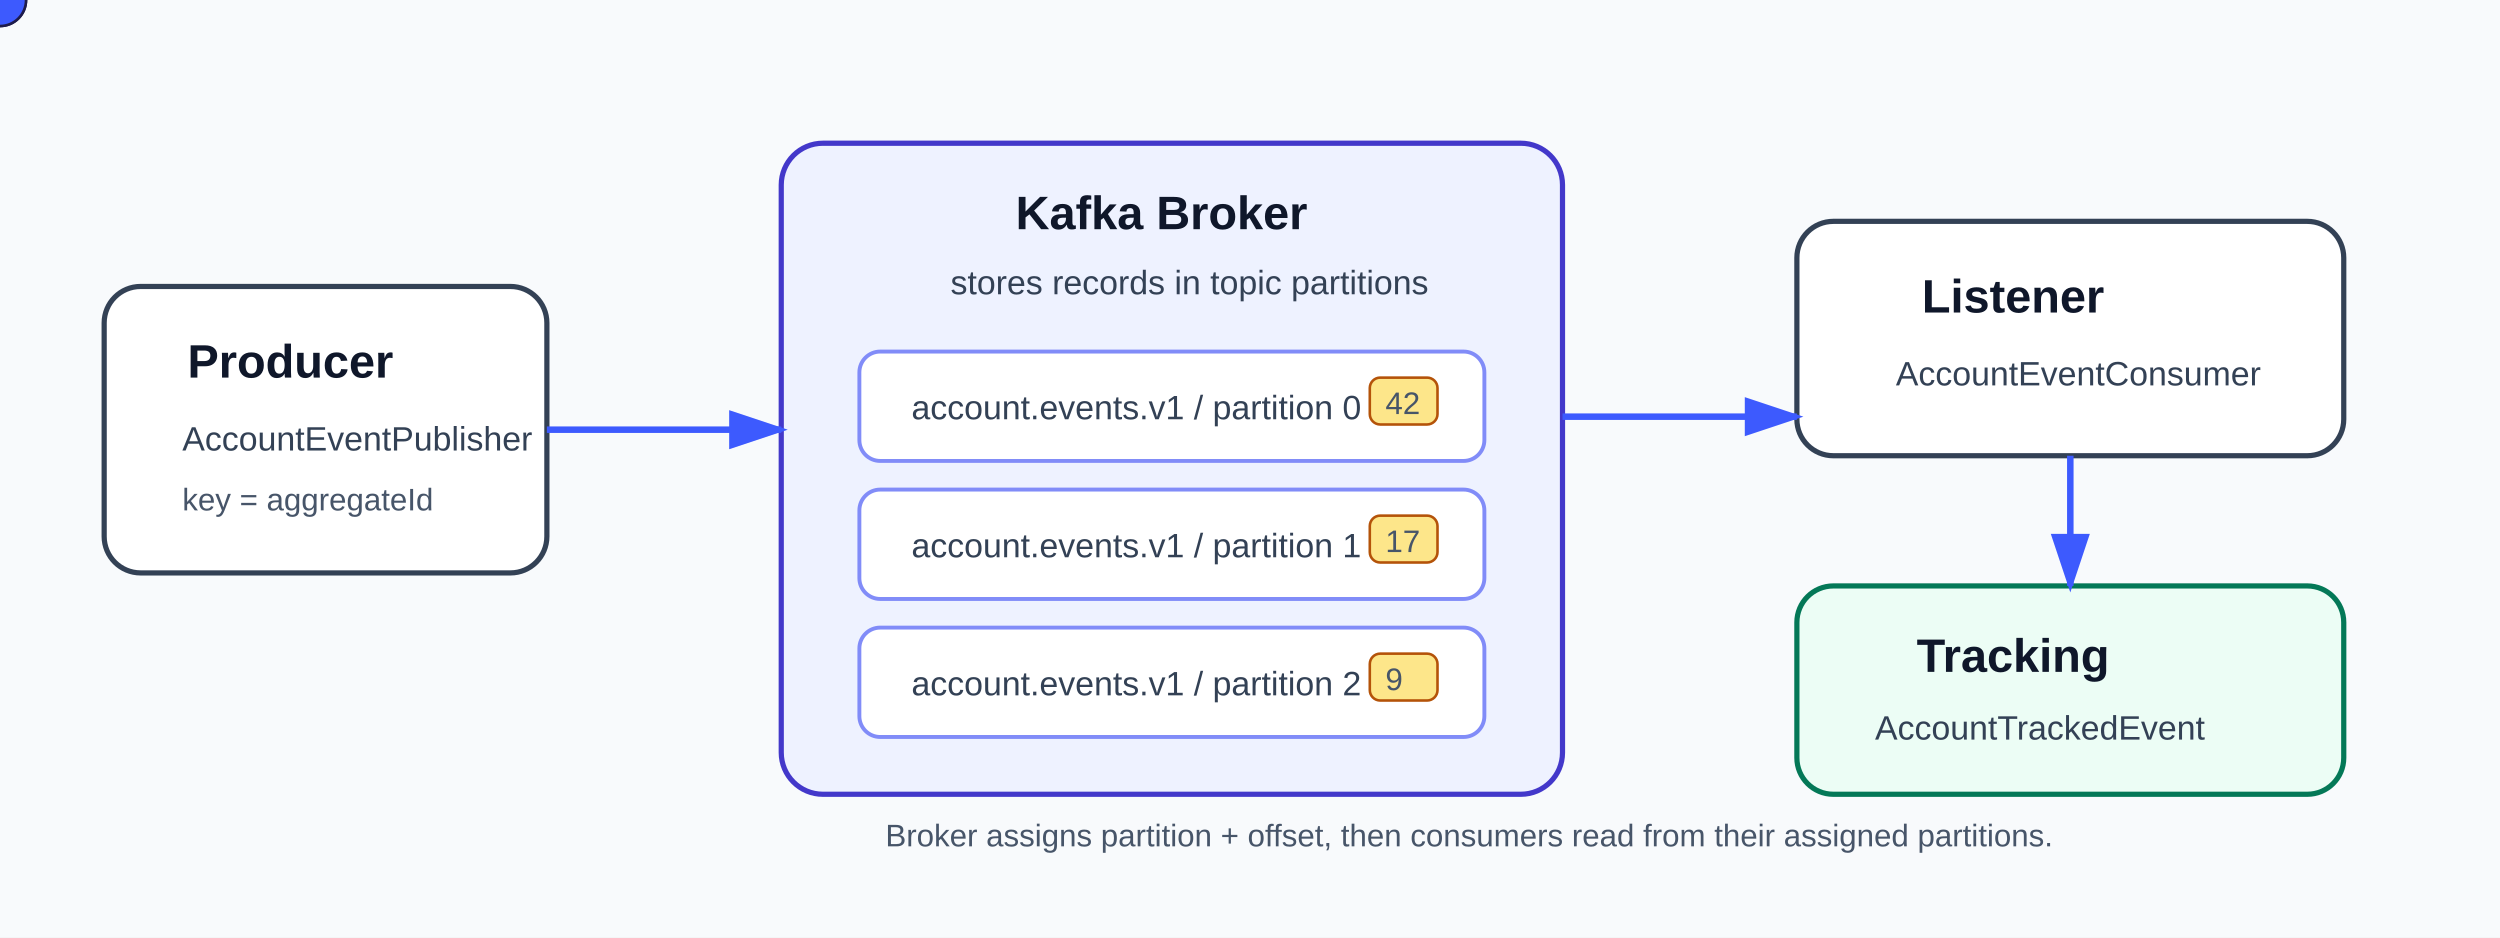
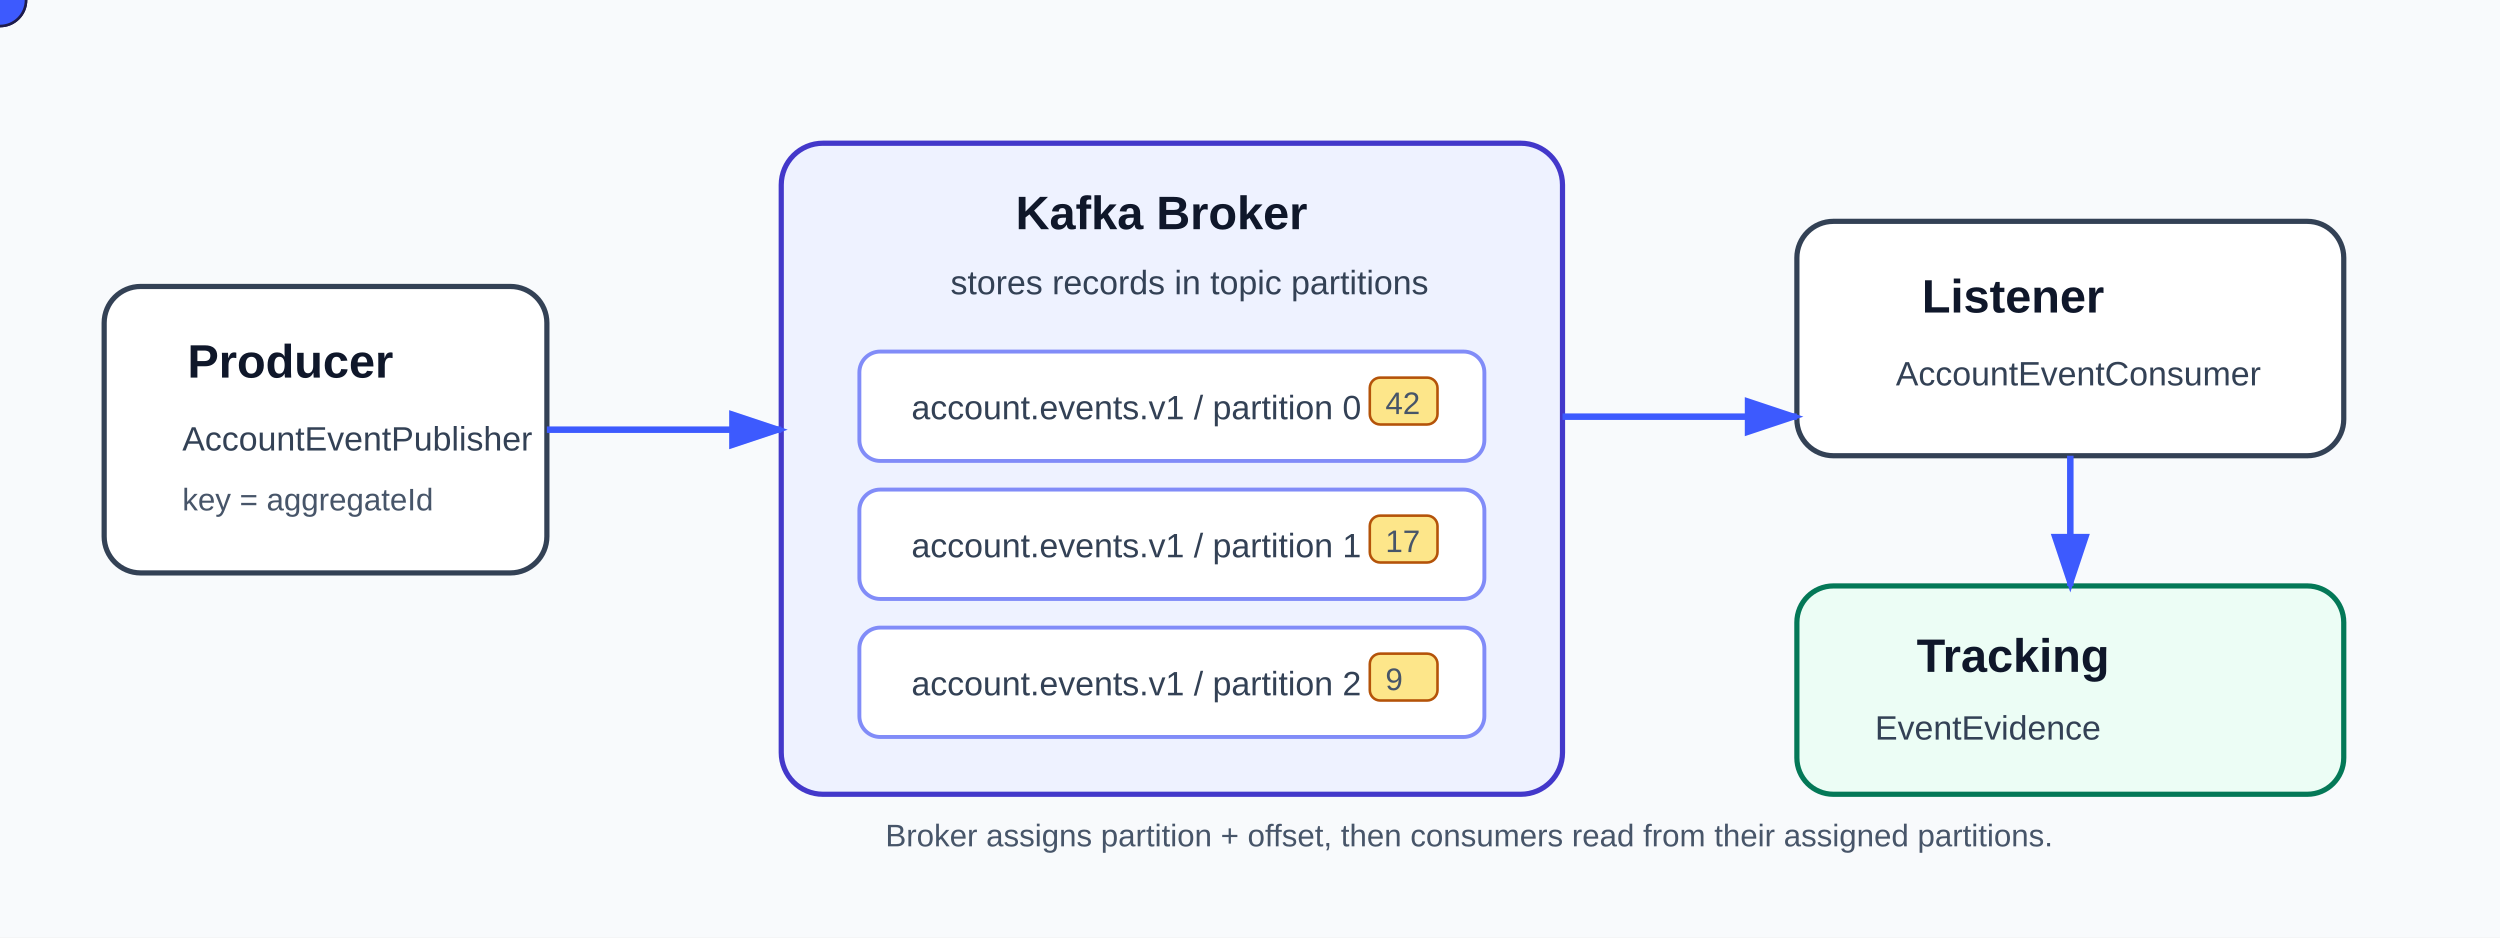
<svg xmlns="http://www.w3.org/2000/svg" width="960" height="360" viewBox="0 0 960 360" role="img" aria-labelledby="title desc">
  <defs>
    <marker id="arrow" markerWidth="10" markerHeight="10" refX="8" refY="3" orient="auto">
      <path d="M0,0 L0,6 L9,3 z" fill="#3d5afe" />
    </marker>
    <style>
      .bg { fill: #f8fafc; }
      .box { fill: #ffffff; stroke: #334155; stroke-width: 2; rx: 14; }
      .broker { fill: #eef2ff; stroke: #4338ca; stroke-width: 2; rx: 16; }
      .partition { fill: #ffffff; stroke: #818cf8; stroke-width: 1.5; rx: 8; }
      .projection { fill: #ecfdf5; stroke: #047857; stroke-width: 2; rx: 14; }
      .label { font-family: Arial, sans-serif; fill: #0f172a; font-size: 18px; font-weight: 700; }
      .small { font-family: Arial, sans-serif; fill: #334155; font-size: 13px; }
      .tiny { font-family: Arial, sans-serif; fill: #475569; font-size: 12px; }
      .arrow { stroke: #3d5afe; stroke-width: 2.5; fill: none; marker-end: url(#arrow); }
      .record { fill: #3d5afe; stroke: #1e1b4b; stroke-width: 1; }
      .offset { fill: #fde68a; stroke: #b45309; stroke-width: 1; }
    </style>
  </defs>
  <rect class="bg" x="0" y="0" width="960" height="360" />
  <rect class="box" x="40" y="110" width="170" height="110" />
  <text class="label" x="72" y="145">Producer</text>
  <text class="small" x="70" y="173">AccountEventPublisher</text>
  <text class="tiny" x="70" y="196">key = aggregateId</text>
  <rect class="broker" x="300" y="55" width="300" height="250" />
  <text class="label" x="390" y="88">Kafka Broker</text>
  <text class="small" x="365" y="113">stores records in topic partitions</text>
  <rect class="partition" x="330" y="135" width="240" height="42" />
  <rect class="partition" x="330" y="188" width="240" height="42" />
  <rect class="partition" x="330" y="241" width="240" height="42" />
  <text class="small" x="350" y="161">account.events.v1 / partition 0</text>
  <text class="small" x="350" y="214">account.events.v1 / partition 1</text>
  <text class="small" x="350" y="267">account.events.v1 / partition 2</text>
  <rect class="offset" x="526" y="145" width="26" height="18" rx="4" />
  <text class="tiny" x="532" y="159">42</text>
  <rect class="offset" x="526" y="198" width="26" height="18" rx="4" />
  <text class="tiny" x="532" y="212">17</text>
  <rect class="offset" x="526" y="251" width="26" height="18" rx="4" />
  <text class="tiny" x="532" y="265">9</text>
  <rect class="box" x="690" y="85" width="210" height="90" />
  <text class="label" x="738" y="120">Listener</text>
  <text class="small" x="728" y="148">AccountEventConsumer</text>
  <rect class="projection" x="690" y="225" width="210" height="80" />
  <text class="label" x="736" y="258">Tracking</text>
-   <text class="small" x="720" y="284">AccountTrackedEvent</text>
+   <text class="small" x="720" y="284">EventEvidence</text>
  <path class="arrow" d="M210 165 H300" />
  <path class="arrow" d="M600 160 H690" />
  <path class="arrow" d="M795 175 V225" />
  <circle class="record" r="10">
    <animateMotion dur="4.5s" repeatCount="indefinite" path="M130 165 H300 M300 165 H440" />
    <animate attributeName="opacity" values="0;1;1;0" keyTimes="0;0.08;0.84;1" dur="4.5s" repeatCount="indefinite" />
  </circle>
  <circle class="record" r="10">
    <animateMotion dur="4.5s" begin="1.5s" repeatCount="indefinite" path="M440 165 H690 M795 175 V225 M795 225 H795" />
    <animate attributeName="opacity" values="0;1;1;0" keyTimes="0;0.08;0.84;1" dur="4.5s" begin="1.5s" repeatCount="indefinite" />
  </circle>
  <text class="tiny" x="340" y="325">Broker assigns partition + offset, then consumers read from their assigned partitions.</text>
</svg>
